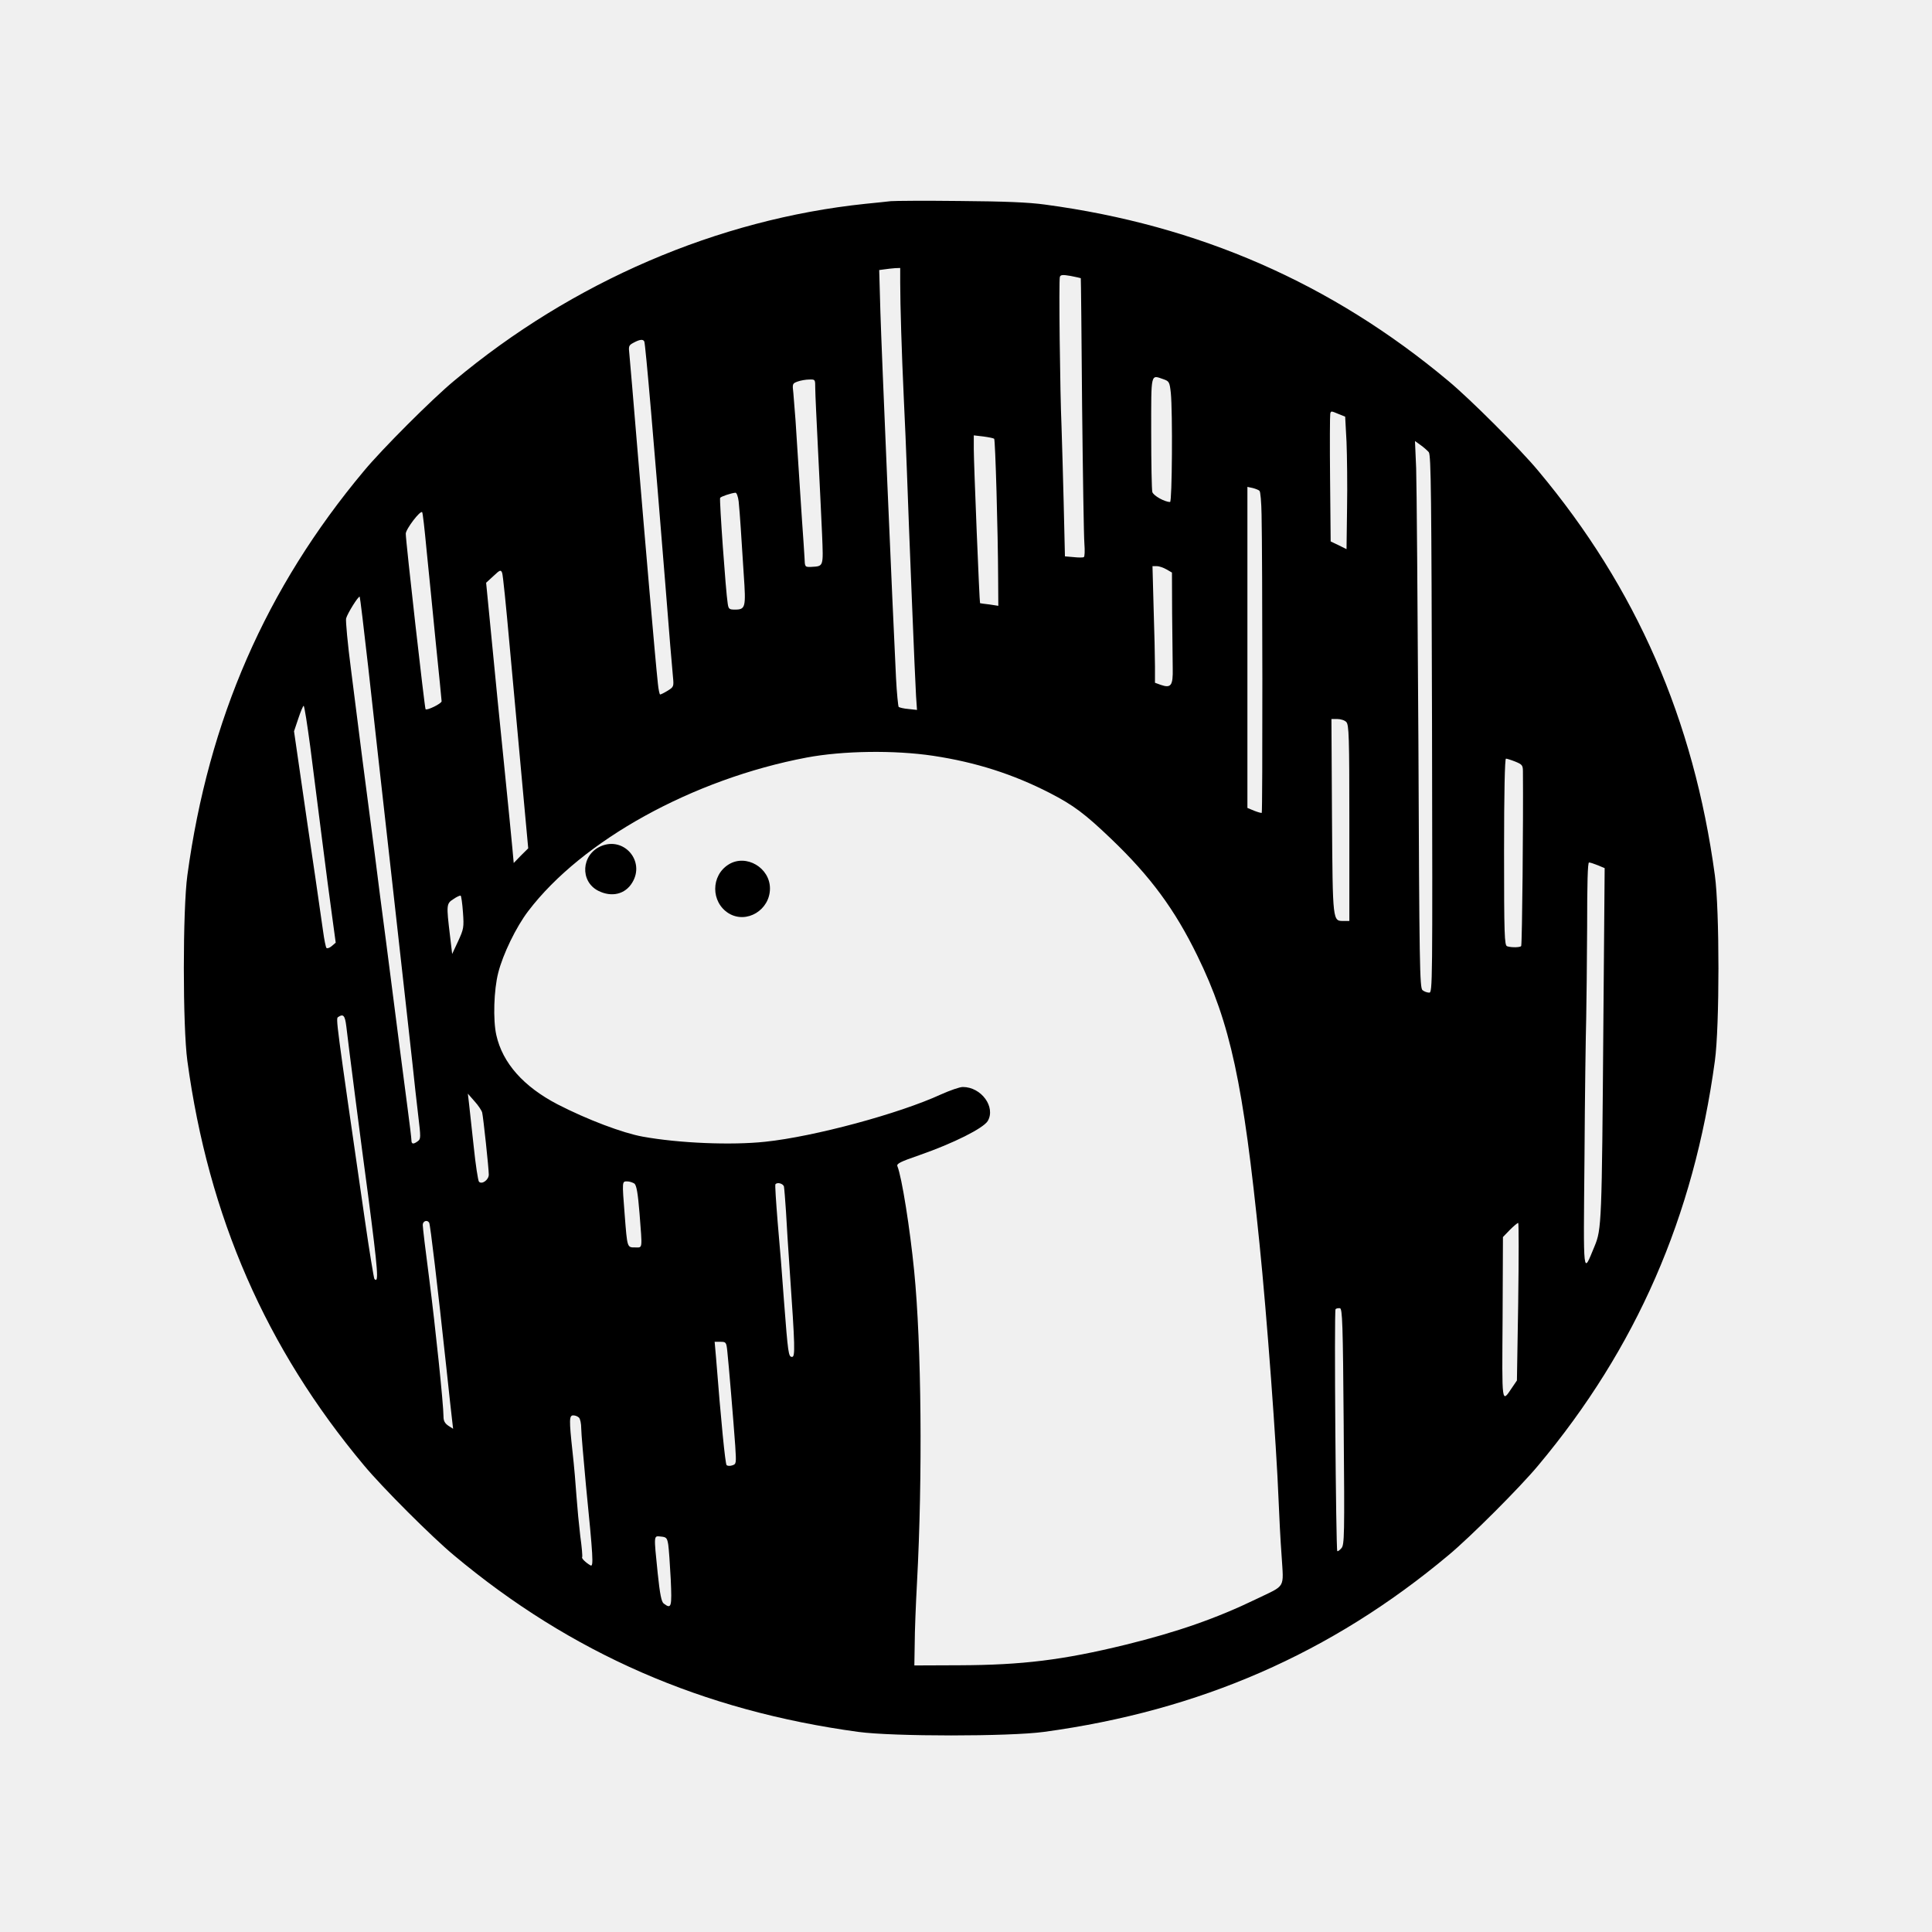
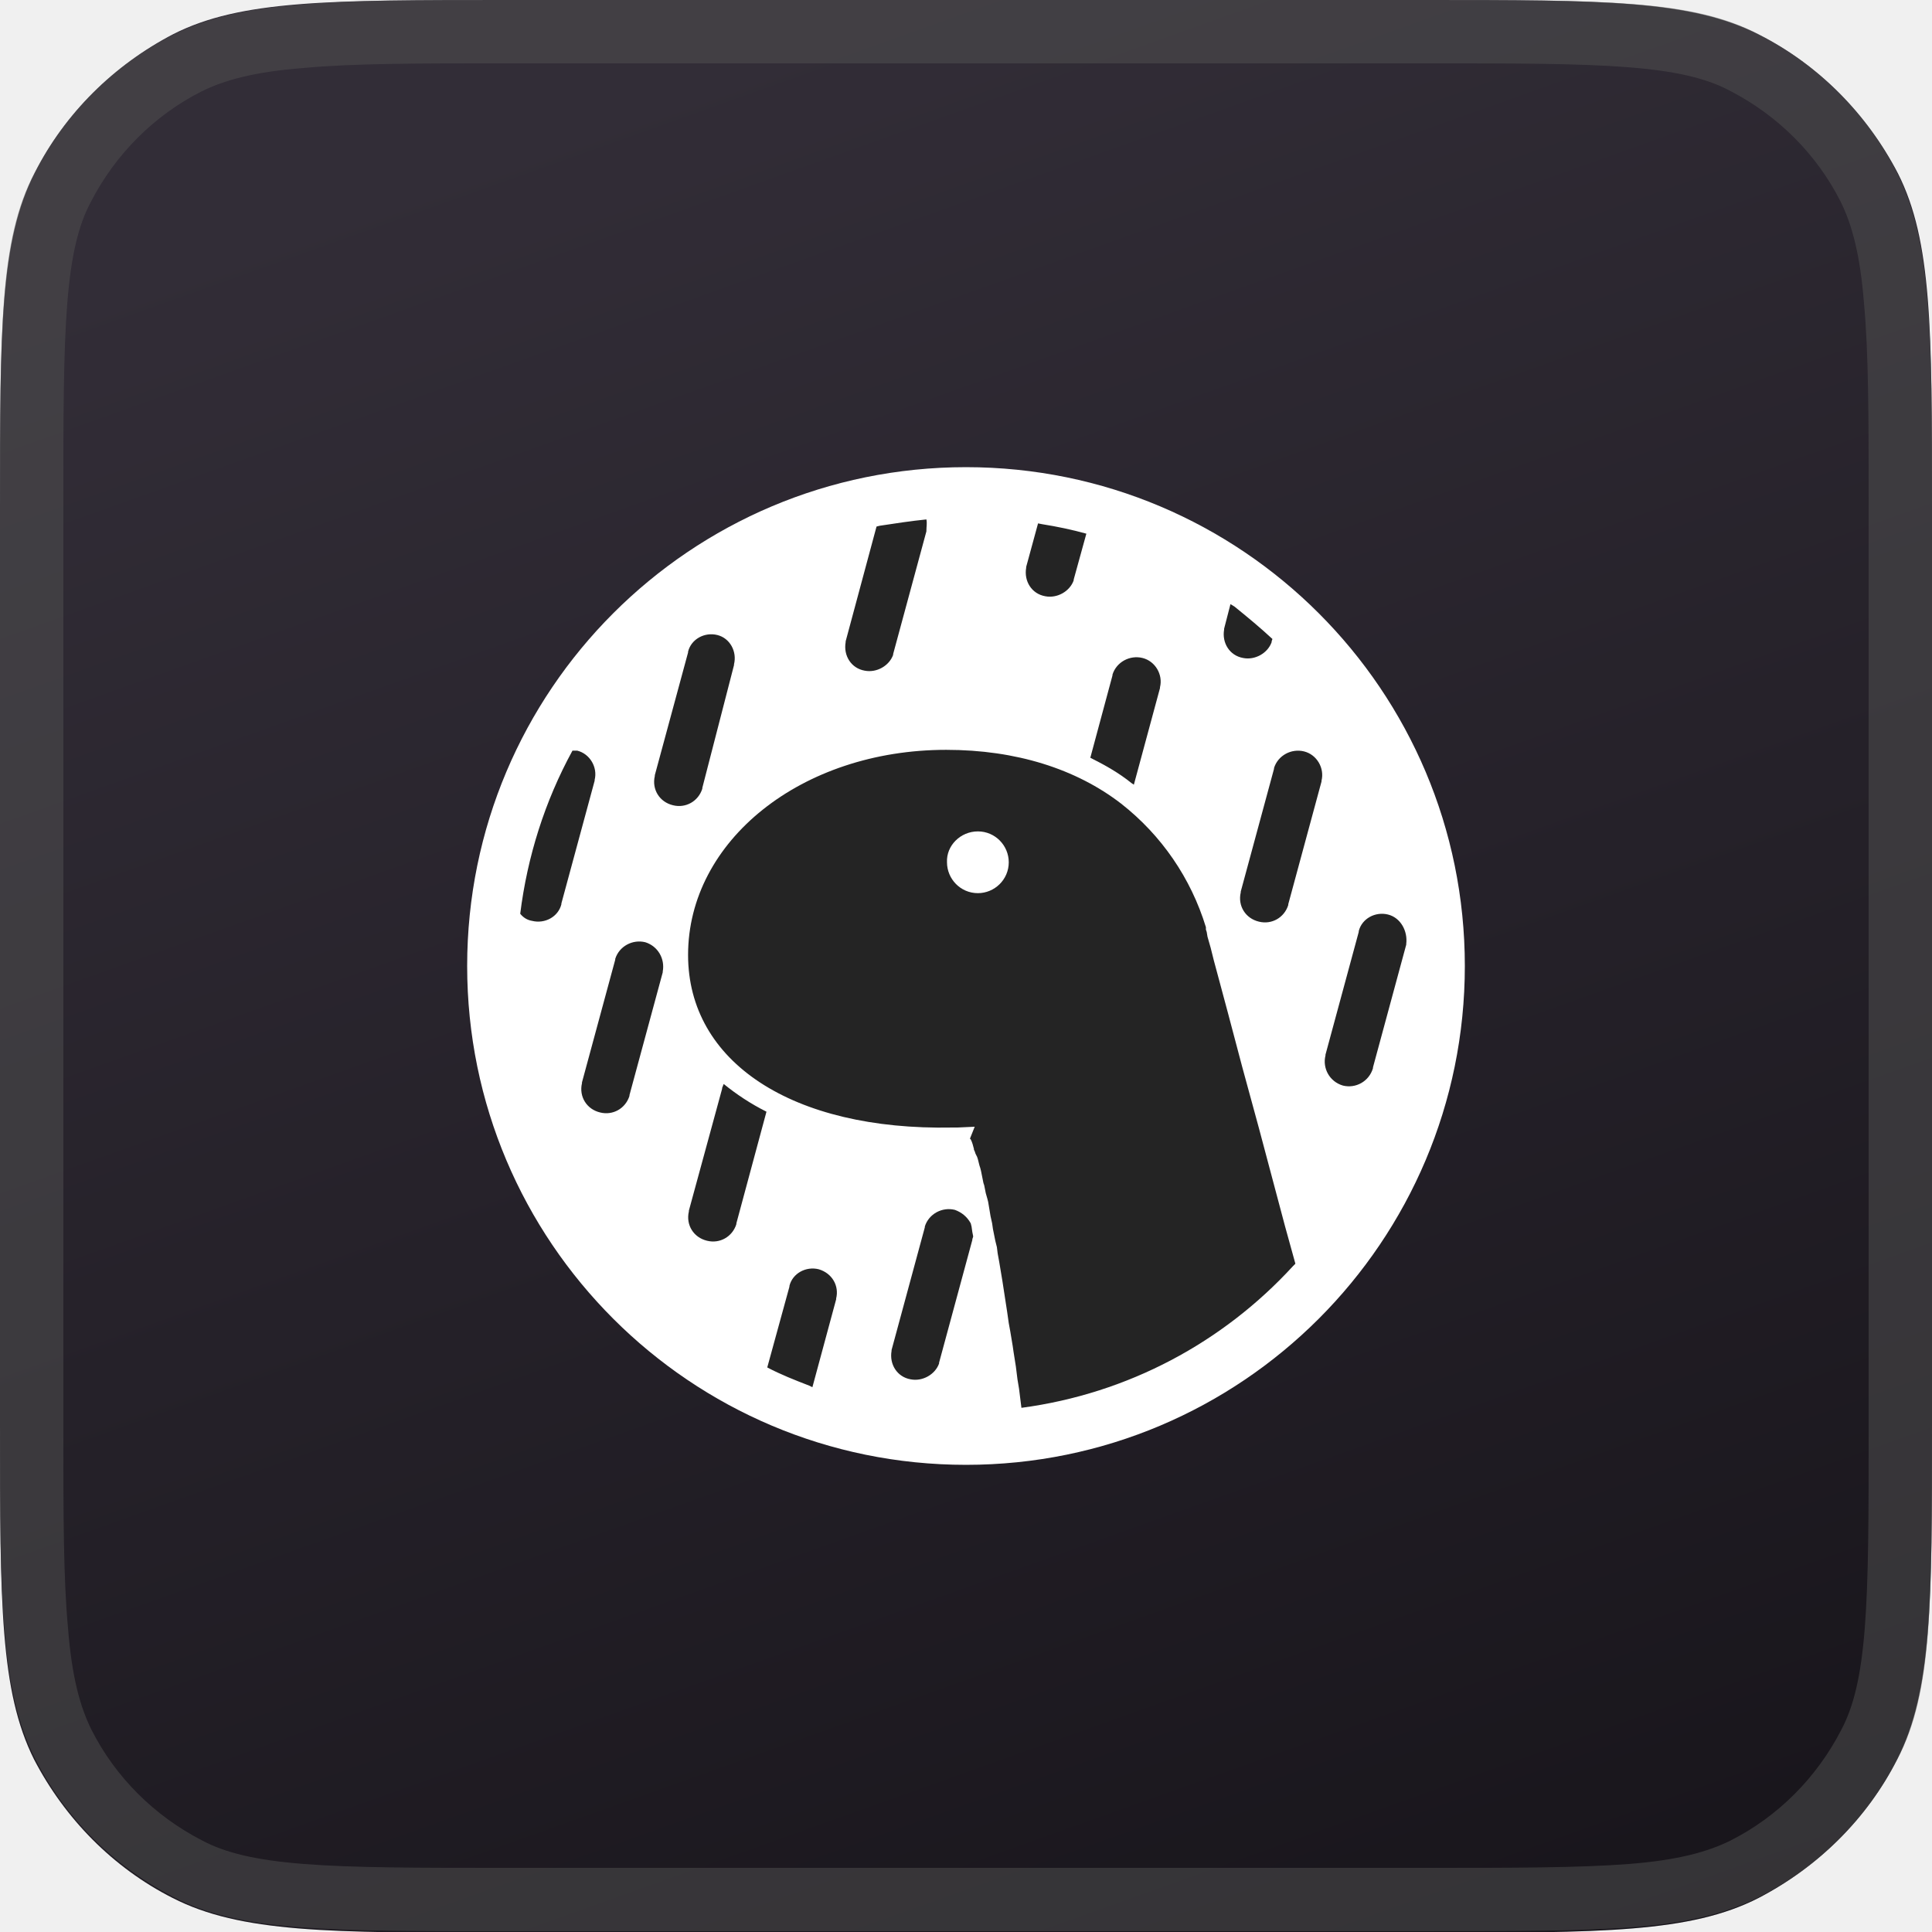
- <svg xmlns="http://www.w3.org/2000/svg" viewBox="0 0 128 128">
-   <path d="M59.016 13.328c-.239.024-1 .113-1.688.176-9.777 1.023-19.406 5.164-27.258 11.738-1.449 1.203-4.75 4.504-5.953 5.953-6.5 7.766-10.3 16.48-11.703 26.793-.312 2.29-.312 10.016 0 12.305 1.402 10.312 5.203 19.027 11.703 26.793 1.203 1.45 4.504 4.75 5.953 5.953 7.766 6.5 16.48 10.3 26.793 11.703 2.29.313 10.016.313 12.305 0 10.312-1.402 19.027-5.203 26.793-11.703 1.45-1.203 4.75-4.504 5.953-5.953 6.5-7.766 10.3-16.48 11.7-26.793.316-2.29.316-10.016 0-12.305-1.4-10.312-5.2-19.027-11.7-26.793-1.203-1.449-4.504-4.75-5.953-5.953-7.738-6.476-16.543-10.324-26.719-11.687-1.101-.153-2.699-.215-5.664-.239-2.262-.027-4.328-.011-4.562.012zm.625 5.402c0 1.461.097 4.637.238 7.653.074 1.472.16 3.586.2 4.687.136 3.903.55 14.14.612 15.055l.063.91-.563-.062c-.312-.024-.601-.098-.652-.137-.035-.05-.125-.914-.176-1.926-.222-4.45-.96-21.719-1.035-24.242l-.078-2.777.352-.047c.187-.028.5-.063.699-.078l.34-.012zm11.964-.3c.012.011.051 3.789.086 8.39.051 4.614.114 8.75.153 9.2.035.464.023.863-.04.89-.05.035-.363.035-.675 0l-.574-.05-.086-3.641a692.868 692.868 0 00-.14-4.961c-.099-2.215-.188-9.727-.11-9.914.047-.14.187-.153.71-.063.364.074.665.137.676.149zm-28.921 4.187c.078.113.664 7.004 1.39 16.016.239 3.066.473 5.867.512 6.215.062.636.05.664-.352.914-.222.136-.449.25-.5.25-.035 0-.109-.325-.148-.727-.176-1.625-.852-9.476-1.324-15.152-.278-3.34-.528-6.328-.563-6.653-.062-.55-.05-.601.274-.773.398-.215.625-.25.71-.09zm34.421 2.516c.352.125.387.187.465.898.125 1.25.086 7.227-.05 7.227-.364 0-1.114-.426-1.176-.664-.04-.149-.074-1.922-.074-3.938 0-4.062-.051-3.824.835-3.523zm-23.093.586c0 .336.09 2.199.187 4.164.102 1.96.215 4.449.266 5.527.086 2.176.11 2.098-.727 2.149-.414.011-.414.011-.437-.614-.024-.347-.086-1.437-.164-2.437-.063-1-.211-3.164-.313-4.813a117.11 117.11 0 00-.261-3.64c-.075-.625-.063-.649.273-.774.203-.074.55-.136.777-.136.399-.012.399-.012.399.574zm34.683 1.715l.426.171.09 1.676c.035.914.062 2.89.035 4.38l-.035 2.722-.527-.262-.524-.25-.039-4.152c-.023-2.285-.012-4.223.012-4.313.05-.187.05-.187.562.028zM65.867 29.07c.074.075.25 6.137.262 9.215l.012 1.852-.586-.09c-.34-.04-.614-.074-.625-.086-.04-.027-.414-9.29-.414-10.191v-.926l.636.074c.364.05.676.113.715.152zm28.793.887c.153.176.176 2.914.215 18.016.035 17.343.035 17.793-.188 17.793a.806.806 0 01-.44-.164c-.188-.137-.212-1.649-.274-16.465-.051-8.977-.114-17.13-.149-18.117l-.078-1.801.363.261c.215.153.454.364.551.477zM83.445 32.52c.063.05.125.761.137 1.578.063 2.761.074 19.703.012 19.754-.024.023-.25-.04-.5-.137l-.45-.188v-21.27l.352.075c.188.05.387.125.45.188zm-34.507.699c.035.34.097 1.101.136 1.726.04.614.125 2.016.2 3.102.152 2.2.124 2.34-.587 2.34-.374 0-.425-.04-.476-.414-.125-.739-.563-6.891-.5-6.989.062-.09.715-.312 1.012-.34.078-.011.175.25.215.575zm-20.68 3.191c.137 1.324.41 4.102.613 6.164.211 2.063.387 3.813.387 3.887 0 .152-.965.625-1.063.527-.062-.062-1.312-11.129-1.312-11.629 0-.3.96-1.562 1.086-1.425.039.023.164 1.136.289 2.476zm49.023 1.313l.364.21.011 2.704c.012 1.472.04 3.125.04 3.66.023 1.125-.114 1.312-.79 1.078l-.386-.14V44.16c0-.597-.04-2.336-.09-3.875l-.075-2.777h.29c.148 0 .437.101.636.215zm-43.535 4.851c.227 2.399.586 6.45.824 9l.426 4.63-.488.483-.473.489-.09-.989c-.05-.55-.3-3.097-.562-5.675a1449.23 1449.23 0 01-.824-8.301l-.352-3.602.488-.449c.438-.414.489-.426.575-.2.05.126.261 2.2.476 4.614zm-9.363 1.512c.273 2.465 1 9.016 1.625 14.555s1.21 10.875 1.324 11.875c.102 1 .273 2.515.375 3.379.176 1.46.176 1.562-.023 1.71-.301.227-.426.2-.426-.062 0-.113-.113-1.063-.25-2.086-.227-1.715-.602-4.617-1.438-11.129a740.832 740.832 0 01-.75-5.812c-.25-1.891-.613-4.703-.816-6.254-.2-1.551-.535-4.2-.75-5.914-.223-1.7-.36-3.211-.324-3.375.09-.336.824-1.512.902-1.438.023.035.273 2.074.55 4.55zm-3.828 5.387c.187 1.504.539 4.242.777 6.101.234 1.852.535 4.164.672 5.13l.238 1.75-.262.226c-.148.125-.3.172-.351.125-.047-.051-.149-.551-.223-1.102a995.27 995.27 0 00-1.039-7.129l-.887-6.125.286-.851c.152-.461.312-.836.351-.836.051 0 .238 1.226.438 2.71zm68.64-1.637c.176.176.203.95.203 6.691v6.489h-.351c-.762 0-.75.187-.8-6.914l-.036-6.465h.398c.211 0 .489.086.586.199zm-27.367 2.238c2.824.426 5.29 1.215 7.727 2.465 1.574.813 2.324 1.375 4.074 3.05 2.601 2.49 4.203 4.665 5.703 7.74 2.188 4.476 3.04 8.437 4.113 19.066.489 4.765 1.125 13.402 1.262 16.94.04 1.028.125 2.716.203 3.75.137 2.204.297 1.903-1.64 2.84-2.688 1.302-5.278 2.2-8.688 3.04-4.176 1.023-6.879 1.347-11.004 1.363l-3 .012.024-1.438c0-.789.074-2.625.152-4.062.375-6.965.297-15.754-.188-20.633-.277-2.8-.812-6.2-1.113-6.95-.062-.163.223-.3 1.461-.726 2.266-.789 4.227-1.777 4.527-2.261.54-.926-.425-2.254-1.652-2.254-.21 0-.848.226-1.437.488-2.801 1.289-8.414 2.8-11.653 3.14-2.238.239-5.715.098-8.125-.34-1.312-.238-3.664-1.124-5.629-2.136-2.261-1.176-3.648-2.738-4.062-4.59-.227-1-.164-3 .125-4.125.312-1.238 1.187-3.039 1.988-4.09 3.563-4.687 10.914-8.75 18.453-10.175 2.403-.45 5.801-.5 8.38-.114zm38.57.387c.45.187.5.238.5.664.028 3.414-.05 11.215-.113 11.54-.012.112-.66.124-.937.026-.172-.062-.2-.738-.2-6.254 0-3.949.051-6.175.125-6.175.063 0 .352.09.625.199zm5.465 6.867l.45.188-.086 10.351c-.102 13.192-.114 13.578-.59 14.715-.774 1.863-.735 2.238-.66-5.937.023-4.09.085-8.227.113-9.192.023-.96.047-3.676.062-6.039 0-2.852.035-4.273.125-4.273.075 0 .336.086.586.187zm-75.191 3.113c.074 1.012.047 1.11-.317 1.91l-.398.852-.148-1.25c-.239-2-.239-2.09.234-2.387.215-.152.441-.25.477-.226.039.023.113.523.152 1.101zm-7.73 7.54c.113 1.023.988 7.824 1.44 11.164.673 5.164.723 5.902.423 5.59-.035-.04-.325-1.778-.625-3.864-1.95-13.48-1.938-13.39-1.774-13.492.336-.227.45-.102.535.601zm9.003 5.726c.075.313.438 3.7.438 4.113 0 .348-.45.676-.649.473-.062-.063-.226-1.125-.351-2.348-.137-1.238-.274-2.527-.313-2.863l-.074-.625.438.5c.25.273.472.61.511.75zm10.09 4.711c.137.125.227.625.336 1.977.188 2.437.215 2.25-.297 2.25-.527 0-.515.039-.687-2.165-.176-2.238-.176-2.21.16-2.21.164 0 .375.074.488.148zm9.903.187c.023.125.085.875.136 1.665.04.789.153 2.562.25 3.937.352 5.05.364 5.691.153 5.691-.239 0-.266-.187-.54-3.753a274.195 274.195 0 00-.414-5.165c-.109-1.359-.187-2.5-.148-2.523.137-.152.5-.039.563.148zm-23.504 2.403c.074.113.546 4.113 1.136 9.578.176 1.648.348 3.238.387 3.535l.063.54-.313-.2c-.238-.164-.324-.324-.324-.613 0-.79-.54-5.977-.95-9.153-.238-1.8-.425-3.386-.425-3.539 0-.261.3-.363.426-.148zm72.152 5.226l-.086 5.227-.313.46c-.714 1.052-.675 1.25-.636-4.6l.023-5.364.461-.477c.25-.25.5-.46.55-.46.04 0 .04 2.351 0 5.214zm-11.563 8.29c.063 7.265.047 7.828-.152 8.05-.125.137-.238.227-.273.188-.09-.098-.215-15.942-.114-16.028.051-.05.176-.074.29-.062.16.035.199.926.25 7.851zm-40.835-4.977c.085.773.398 4.488.523 6.238.074 1.176.074 1.215-.2 1.3-.148.052-.324.04-.374-.022-.086-.09-.364-2.864-.7-7.141l-.09-1.024h.391c.36 0 .387.024.45.649zm-9.829 4.375c.086.09.149.402.149.715 0 .324.152 2.011.312 3.761.477 4.79.516 5.438.301 5.313-.324-.188-.613-.473-.55-.547.027-.05-.024-.676-.126-1.39a65.54 65.54 0 01-.25-2.626c-.047-.722-.16-2.05-.261-2.937-.239-2.188-.223-2.438.05-2.438a.59.59 0 01.375.149zm5.914 8.414c.04.277.114 1.3.164 2.277.086 1.875.047 2.012-.464 1.625-.149-.113-.25-.586-.399-2.011-.261-2.579-.277-2.477.211-2.426.363.035.414.086.488.535zm0 0" />
-   <path d="M39.809 56.063c-1.301.562-1.399 2.328-.176 2.953.89.449 1.789.234 2.254-.54.875-1.425-.551-3.074-2.078-2.413zm8.476 1.203c-1.2.734-1.2 2.511 0 3.25 1.188.71 2.727-.227 2.727-1.653 0-1.375-1.575-2.3-2.727-1.597zm0 0" />
+ <svg xmlns="http://www.w3.org/2000/svg" version="1.1" id="Layer_1" x="0px" y="0px" viewBox="0 0 244 244" style="enable-background:new 0 0 244 244;" xml:space="preserve">
+   <style type="text/css">
+ 	.st0{fill:url(#SVGID_1_);}
+ 	.st1{fill:url(#SVGID_00000127725441725981464380000009368073012385363901_);}
+ 	.st2{fill:none;stroke:#535353;stroke-width:8;stroke-opacity:0.5;}
+ 	.st3{fill:none;}
+ 	.st4{fill:#FFFFFF;}
+ 	.st5{fill:#242424;}
+ </style>
+   <g>
+     <linearGradient id="SVGID_1_" gradientUnits="userSpaceOnUse" x1="87.459" y1="228.548" x2="164.274" y2="-3.958" gradientTransform="matrix(1 0 0 -1 0 246)">
+       <stop offset="0" style="stop-color:#FFFFFF" />
+       <stop offset="1" style="stop-color:#D7D7D7" />
+     </linearGradient>
+     <path class="st0" d="M0,64c0-22.4,0-33.6,4.4-42.2c3.8-7.5,10-13.6,17.5-17.5C30.4,0,41.6,0,64,0h116c22.4,0,33.6,0,42.2,4.4   c7.5,3.8,13.6,10,17.5,17.5C244,30.4,244,41.6,244,64v116c0,22.4,0,33.6-4.4,42.2c-3.8,7.5-10,13.6-17.5,17.5   c-8.6,4.4-19.8,4.4-42.2,4.4H64c-22.4,0-33.6,0-42.2-4.4c-7.5-3.8-13.6-10-17.5-17.5C0,213.6,0,202.4,0,180V64z" />
+     <linearGradient id="SVGID_00000009549344040872833490000002491357491549405579_" gradientUnits="userSpaceOnUse" x1="82.151" y1="235.503" x2="170.919" y2="-12.882" gradientTransform="matrix(1 0 0 -1 0 246)">
+       <stop offset="0" style="stop-color:#322D37" />
+       <stop offset="1" style="stop-color:#18151B" />
+     </linearGradient>
+     <path style="fill:url(#SVGID_00000009549344040872833490000002491357491549405579_);" d="M0,64c0-22.4,0-33.6,4.4-42.2   c3.8-7.5,10-13.6,17.5-17.5C30.4,0,41.6,0,64,0h116c22.4,0,33.6,0,42.2,4.4c7.5,3.8,13.6,10,17.5,17.5C244,30.4,244,41.6,244,64   v116c0,22.4,0,33.6-4.4,42.2c-3.8,7.5-10,13.6-17.5,17.5c-8.6,4.4-19.8,4.4-42.2,4.4H64c-22.4,0-33.6,0-42.2-4.4   c-7.5-3.8-13.6-10-17.5-17.5C0,213.6,0,202.4,0,180V64z" />
+     <path class="st2" d="M4,64c0-11.3,0-19.5,0.5-25.9c0.5-6.4,1.5-10.8,3.4-14.4c3.5-6.8,9-12.3,15.7-15.7c3.6-1.8,8-2.9,14.4-3.4   C44.5,4,52.7,4,64,4h116c11.3,0,19.5,0,25.9,0.5c6.4,0.5,10.8,1.5,14.4,3.4c6.8,3.5,12.3,9,15.7,15.7c1.8,3.6,2.9,8,3.4,14.4   C240,44.5,240,52.7,240,64v116c0,11.3,0,19.5-0.5,25.9c-0.5,6.4-1.5,10.8-3.4,14.4c-3.5,6.8-9,12.3-15.7,15.7   c-3.6,1.8-8,2.9-14.4,3.4c-6.5,0.5-14.7,0.5-25.9,0.5H64c-11.3,0-19.5,0-25.9-0.5c-6.4-0.5-10.8-1.5-14.4-3.4   c-6.8-3.5-12.3-9-15.7-15.7c-1.8-3.6-2.9-8-3.4-14.4C4,199.5,4,191.3,4,180V64z" />
+   </g>
+   <rect x="70" y="182" class="st3" width="104" height="26" />
+   <g>
+     <path class="st4" d="M122,59c34.8,0,63,28.2,63,63s-28.2,63-63,63s-63-28.2-63-63S87.2,59,122,59z" />
+     <path class="st5" d="M119.5,94.7c-18.3,0-32.6,11.5-32.6,25.9c0,13.5,13.1,22.2,33.4,21.8l0.6,0l2.2-0.1l-0.6,1.5l0.1,0.1   c0.2,0.4,0.3,0.8,0.4,1.2l0,0.1l0.1,0.2l0.1,0.3l0.1,0.2l0.1,0.2l0.1,0.3l0.1,0.4l0.1,0.4l0.1,0.3l0.1,0.4l0.1,0.5l0.1,0.5l0.1,0.5   l0.1,0.3l0.1,0.5l0.1,0.5l0.2,0.7l0.1,0.4l0.1,0.6l0.1,0.6l0.1,0.6l0.2,0.9l0.1,0.7l0.2,1l0.1,0.5l0.2,0.8l0.1,0.8l0.2,1.1l0.2,1.2   l0.2,1.2l0.2,1.3l0.2,1.3l0.2,1.3l0.2,1.4l0.2,1.1l0.3,1.8l0.1,0.7l0.3,1.9l0.2,1.6l0.2,1.2l0.2,1.6l0.1,0.8   c13.5-1.8,25.5-8.3,34.3-17.9l0.3-0.3l-1.3-4.7l-3.3-12.4l-2.1-7.7l-1.8-6.8l-1.1-4.1l-0.7-2.6l-0.4-1.6l-0.4-1.4l-0.1-0.6   l-0.1-0.3l0-0.2l0-0.1c-1.9-6.2-5.6-11.6-10.7-15.6C135.9,97.1,128.3,94.7,119.5,94.7z M103.4,160.3c-1.6-0.4-3.3,0.5-3.7,2.1   l0,0.1l-2.8,10.2c1.7,0.9,3.5,1.6,5.3,2.3l0.4,0.2l3-11.1l0-0.1C106,162.4,105.1,160.8,103.4,160.3z M120.6,152.8   c-1.6-0.4-3.3,0.5-3.8,2.1l0,0.1l-4.2,15.5v0.1c-0.3,1.7,0.7,3.3,2.4,3.6c1.5,0.3,3.1-0.6,3.6-2l0-0.1l4.2-15.5v-0.1l0.1-0.3l0-0.1   l-0.1-0.5l-0.1-0.7l-0.1-0.4C122.1,153.6,121.4,153.1,120.6,152.8z M91.4,136.9l-0.2,0.5l0,0.1L87,152.9l0,0.1   c-0.4,1.7,0.6,3.3,2.3,3.7c1.6,0.4,3.2-0.5,3.7-2.1l0-0.1l3.8-14.1C94.8,139.4,93,138.2,91.4,136.9z M81.5,119   c-1.6-0.4-3.3,0.5-3.8,2.1l0,0.1l-4.2,15.5v0.1c-0.4,1.7,0.6,3.3,2.3,3.7c1.6,0.4,3.2-0.5,3.7-2.1l0-0.1l4.2-15.5v-0.1   C84,121.1,83.1,119.5,81.5,119z M175.3,115.5c-1.6-0.4-3.3,0.5-3.7,2.1l0,0.1l-4.2,15.5l0,0.1c-0.4,1.6,0.5,3.3,2.2,3.8   c1.6,0.4,3.3-0.5,3.8-2.2v-0.1l4.2-15.5v-0.1C177.8,117.6,176.9,115.9,175.3,115.5z M72.3,94.8c-3.5,6.4-5.7,13.4-6.6,20.6   c0.4,0.5,0.9,0.8,1.5,0.9c1.6,0.4,3.3-0.5,3.7-2.1l0-0.1l4.2-15.5l0-0.1c0.4-1.6-0.6-3.3-2.2-3.7C72.8,94.8,72.6,94.8,72.3,94.8z    M164.7,94.9c-1.6-0.4-3.3,0.5-3.8,2.1v0.1l-4.2,15.5l0,0.1c-0.4,1.7,0.6,3.3,2.3,3.7c1.6,0.4,3.2-0.5,3.7-2.1l0-0.1l4.2-15.5   l0-0.1C167.3,97,166.3,95.3,164.7,94.9z" />
+     <path class="st4" d="M123.5,105c2.2,0,3.9,1.8,3.9,3.9c0,2.2-1.8,3.9-3.9,3.9c-2.2,0-3.9-1.8-3.9-3.9   C119.5,106.8,121.3,105,123.5,105z" />
+     <path class="st5" d="M90.6,80.2c-1.6-0.4-3.3,0.5-3.7,2.1l0,0.1l-4.2,15.5l0,0.1c-0.4,1.7,0.6,3.3,2.3,3.7c1.6,0.4,3.2-0.5,3.7-2.1   l0-0.1L92.7,84l0-0.1C93.1,82.3,92.2,80.6,90.6,80.2z M144.3,83.1c-1.6-0.4-3.3,0.5-3.8,2.1l0,0.1l-2.8,10.4   c1.8,0.9,3.6,1.9,5.2,3.2l0.3,0.2l3.3-12.2v-0.1C146.9,85.2,145.9,83.5,144.3,83.1z M117,65.6c-2,0.2-3.9,0.5-5.9,0.8l-0.4,0.1   L106.8,81l0,0.1c-0.3,1.7,0.7,3.3,2.4,3.6c1.5,0.3,3.1-0.6,3.6-2l0-0.1l4.2-15.5l0-0.1C117,66.5,117.1,66.1,117,65.6z M155.4,76.3   l-0.8,3.1l0,0.1c-0.3,1.7,0.7,3.3,2.4,3.6c1.5,0.3,3.1-0.6,3.6-2l0-0.1l0.1-0.3c-1.5-1.4-3.2-2.8-4.8-4.1L155.4,76.3z M131.1,66.1   l-1.5,5.5l0,0.1c-0.3,1.7,0.7,3.3,2.4,3.6c1.5,0.3,3.1-0.6,3.6-2l0-0.1l1.6-5.8c-1.8-0.5-3.7-0.9-5.6-1.2L131.1,66.1z" />
+   </g>
</svg>
